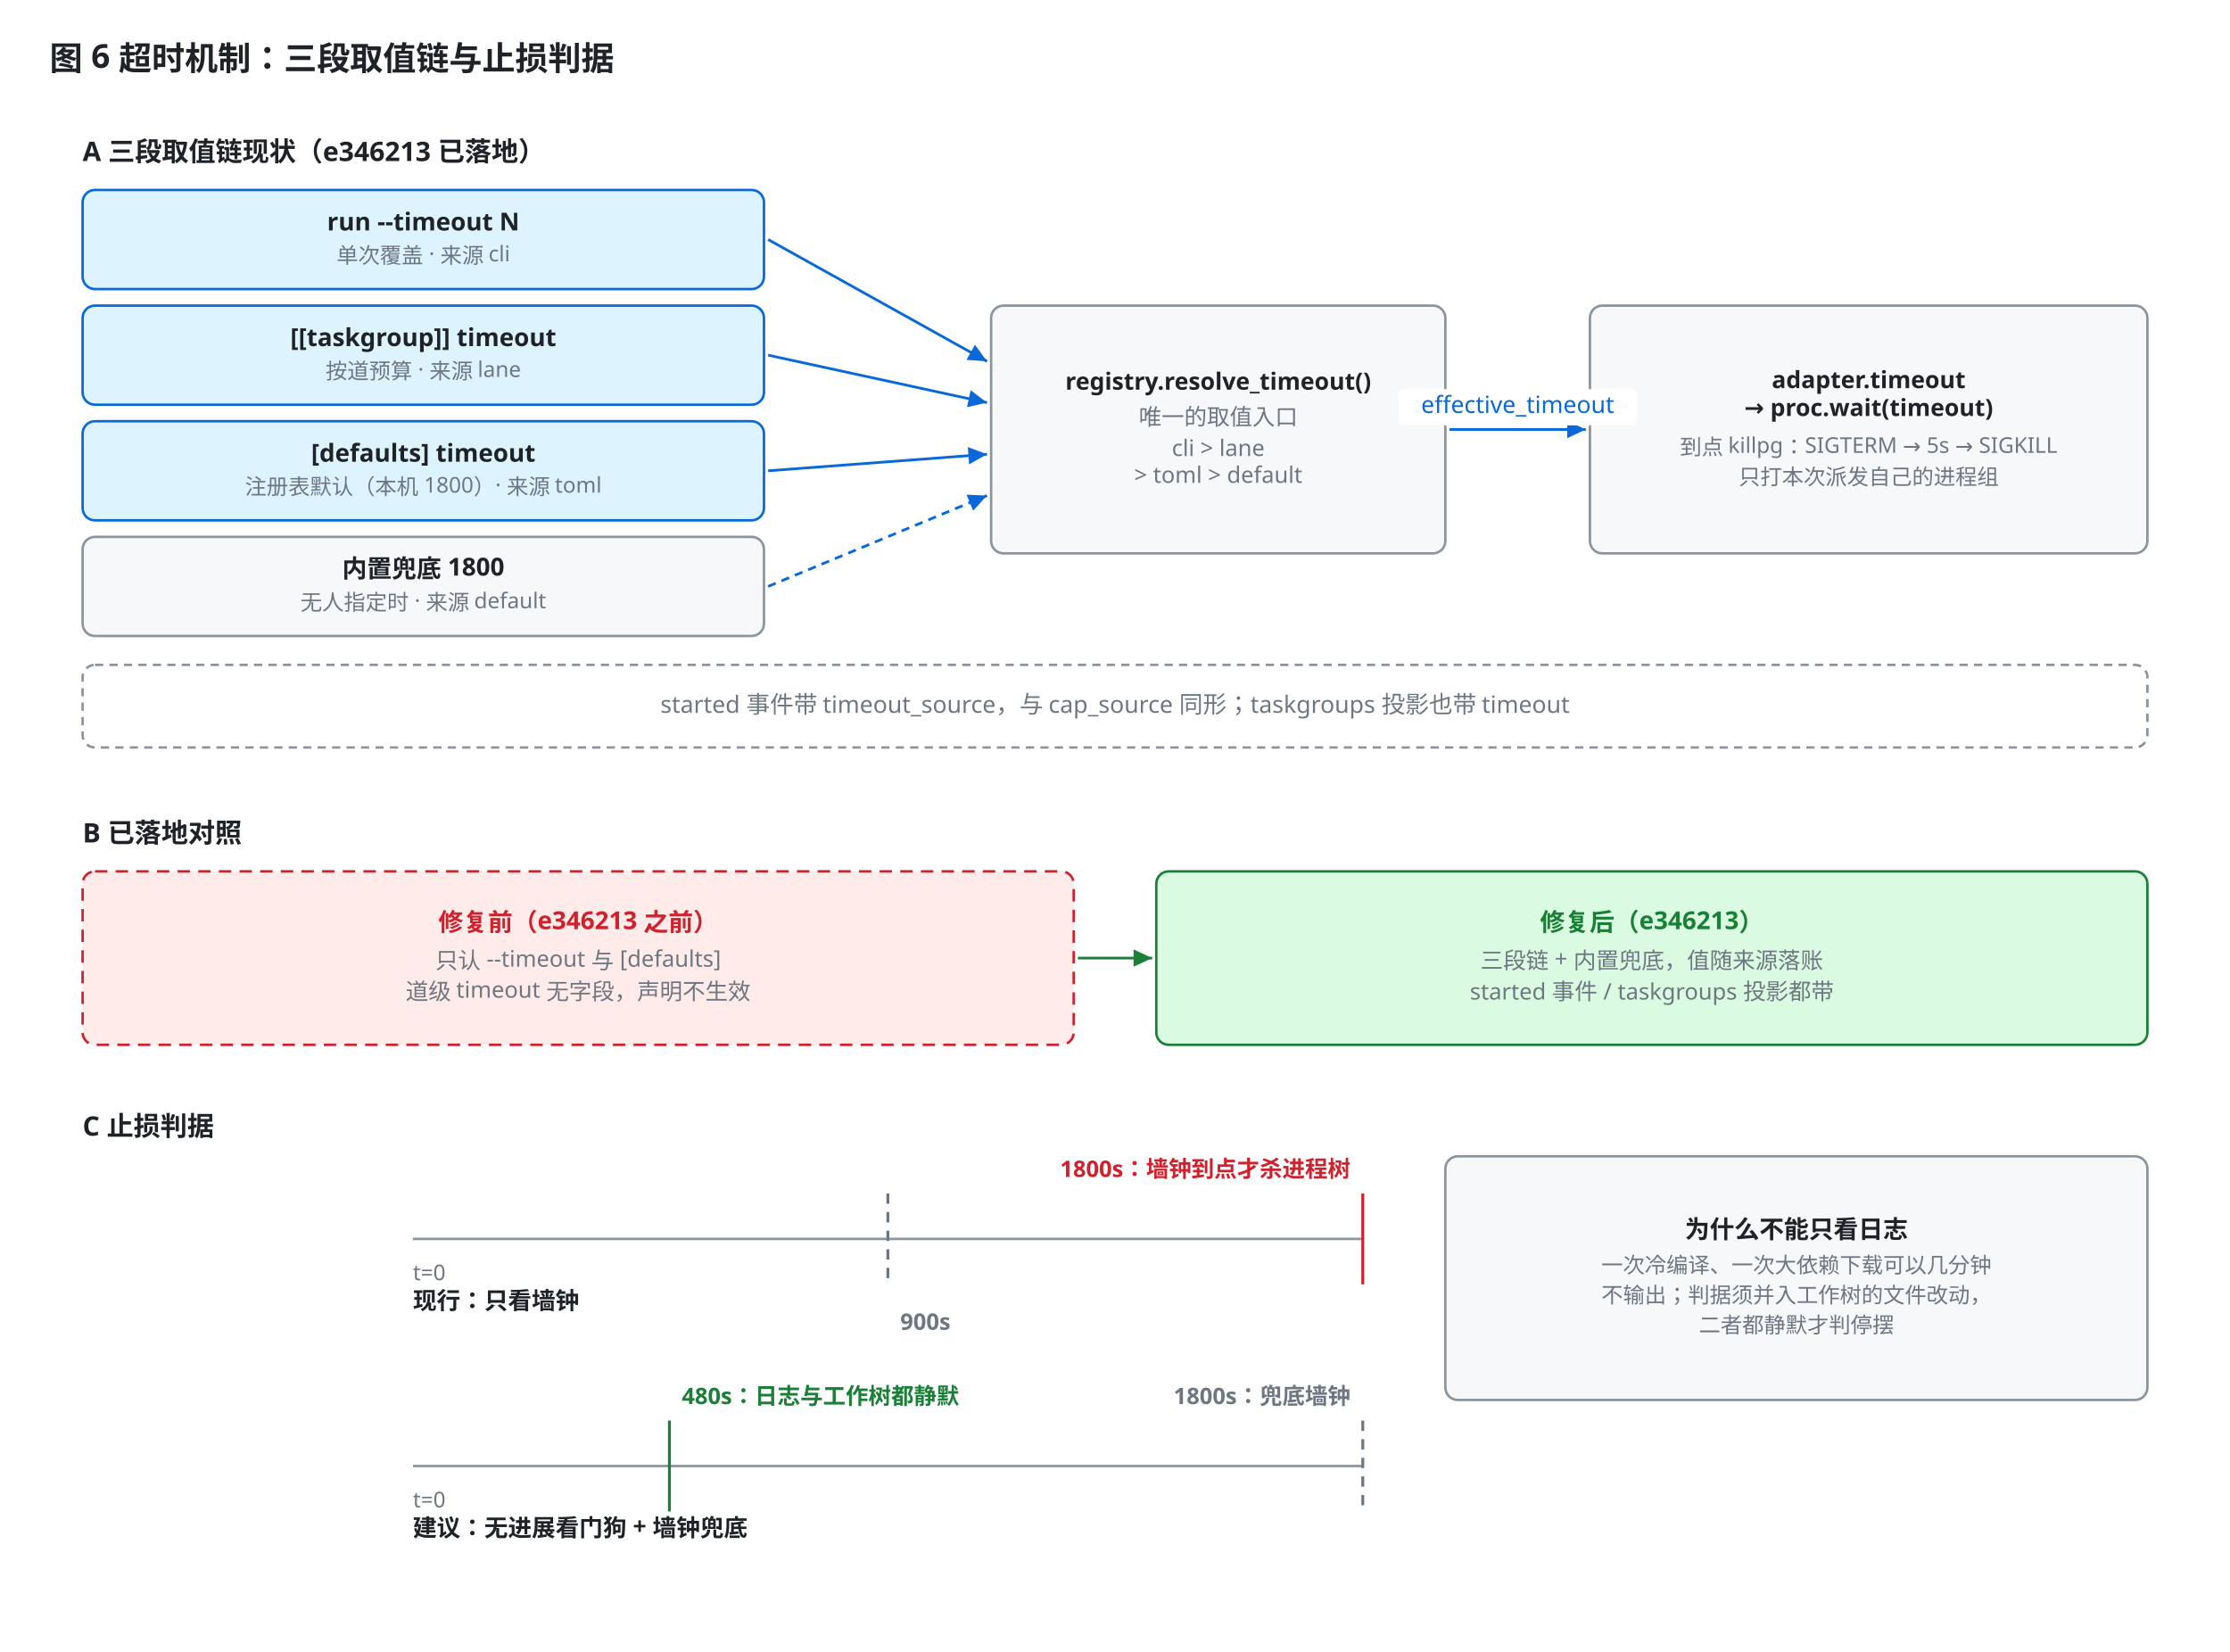
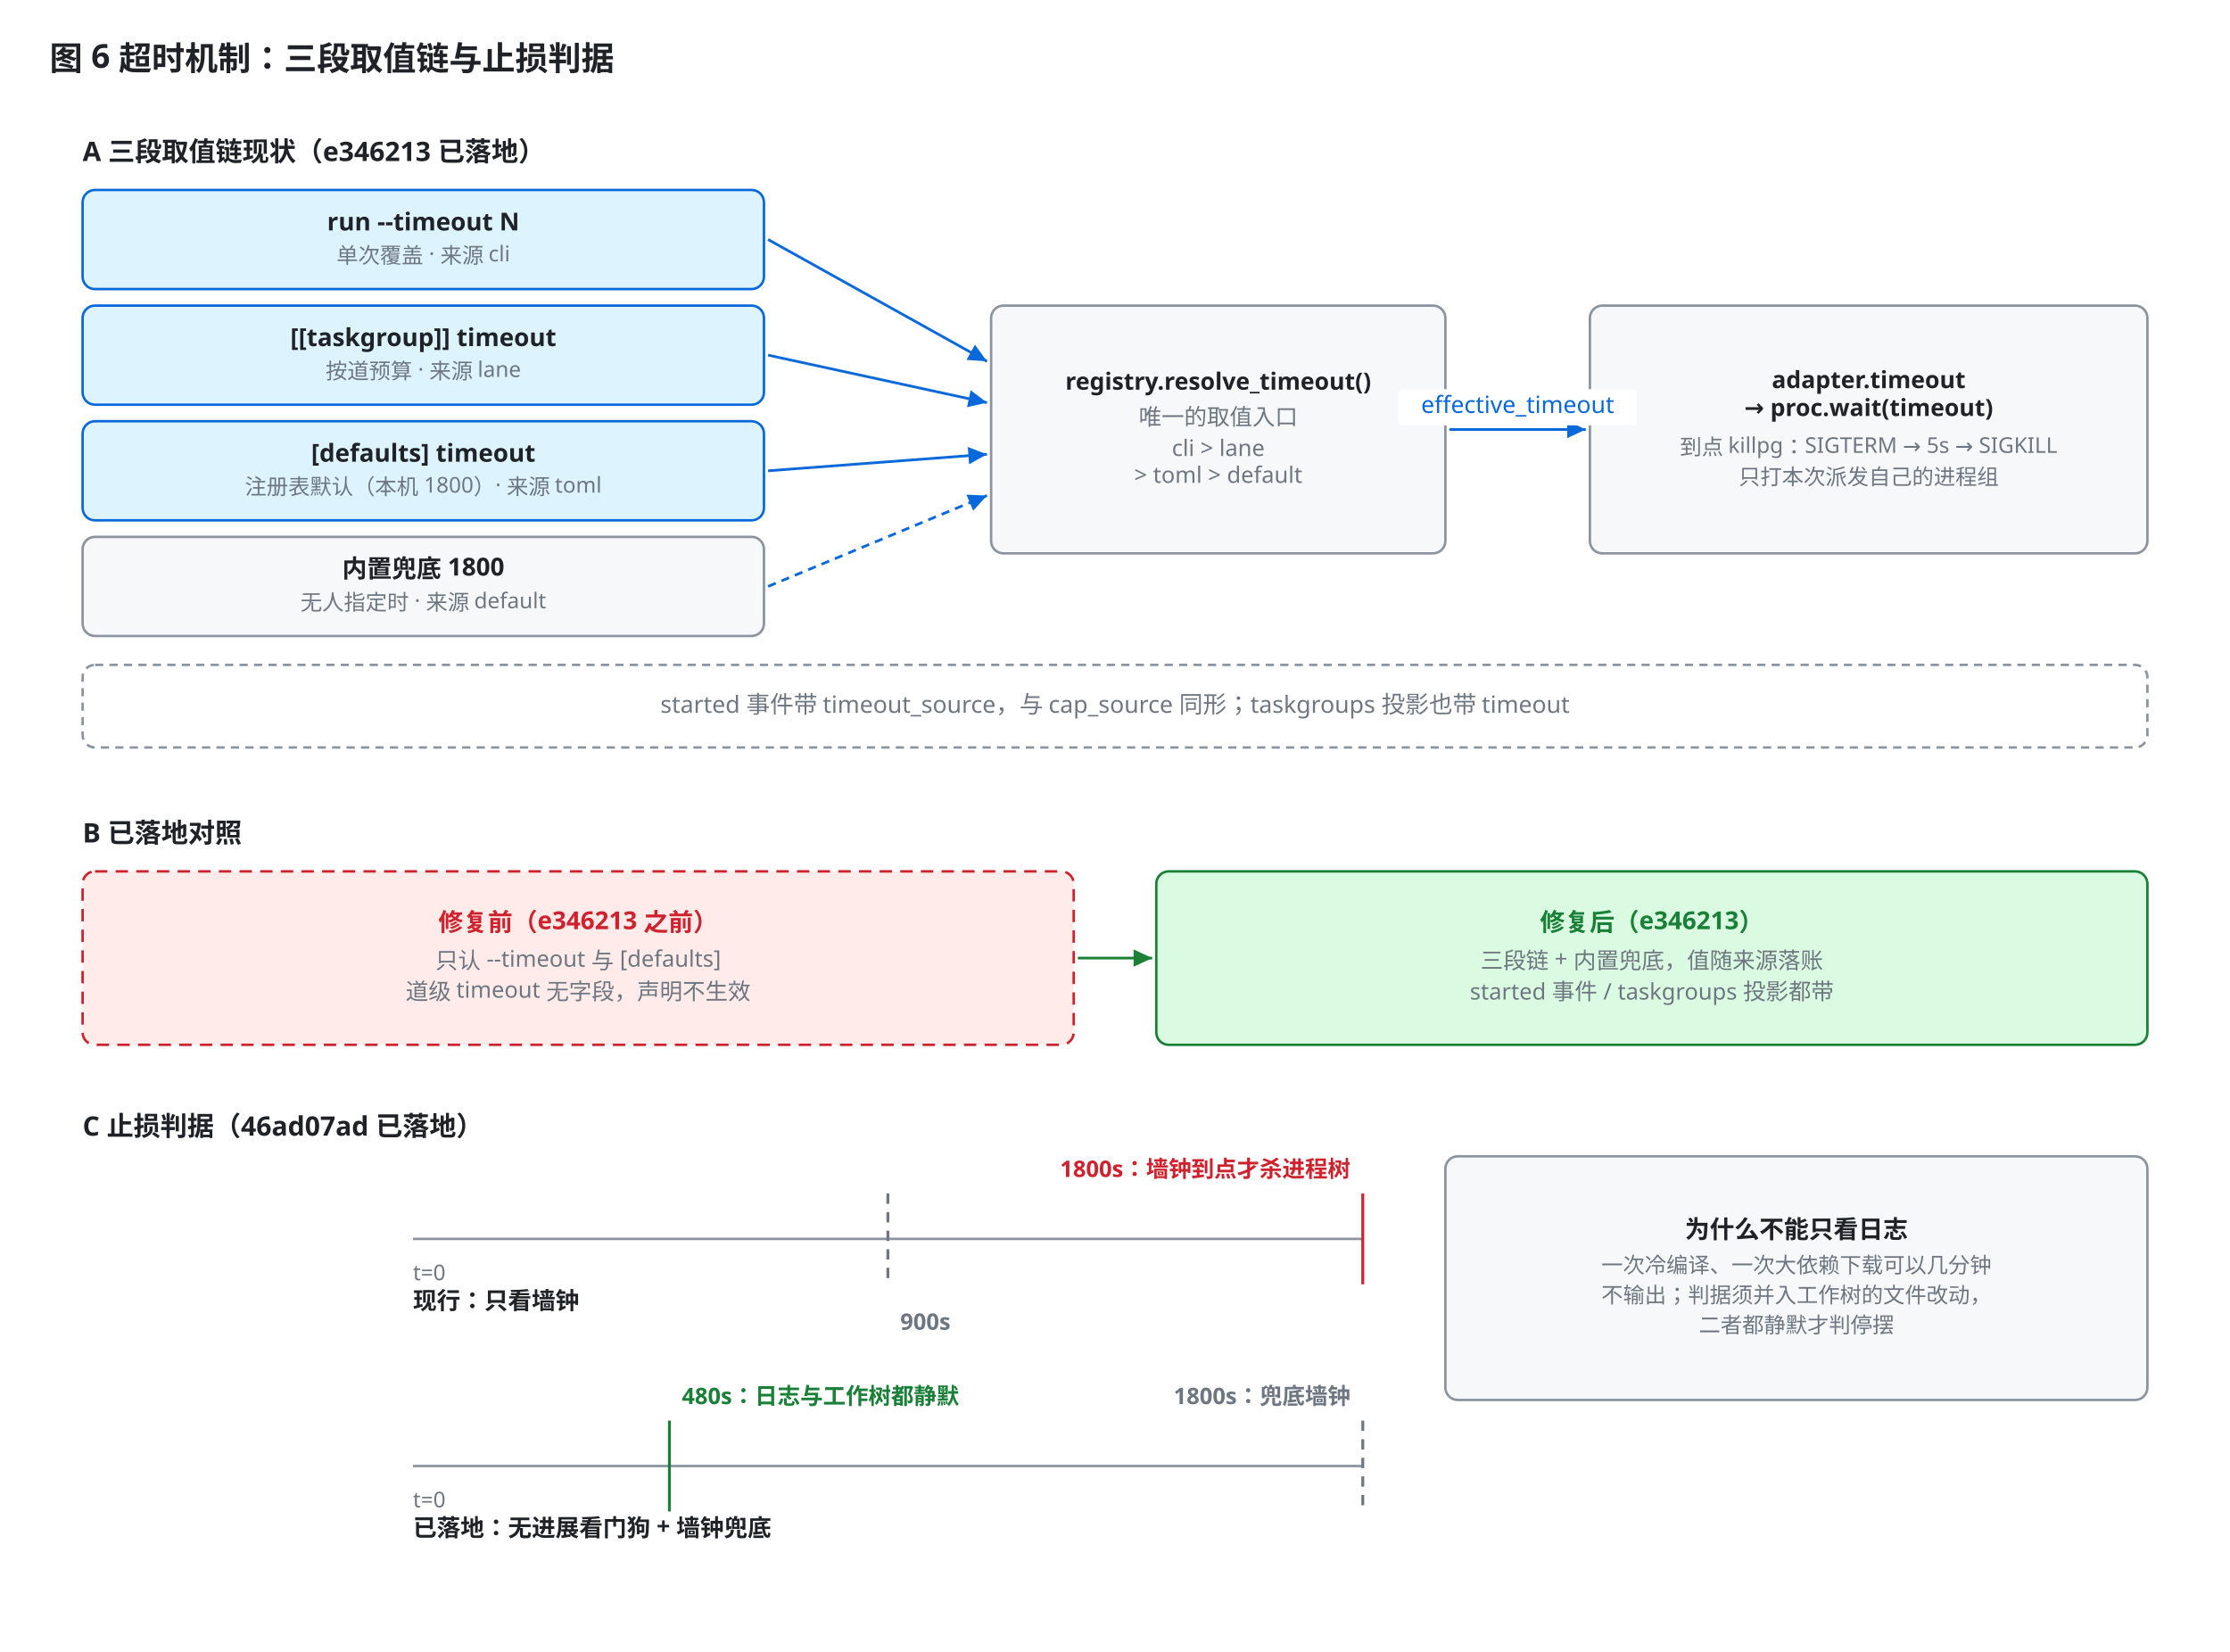
<svg xmlns="http://www.w3.org/2000/svg" width="1080" height="800" viewBox="0 0 1080 800">
  <rect width="1080" height="800" fill="white" />
  <text x="24" y="34" font-family="'PingFang SC','Hiragino Sans GB','Microsoft YaHei',sans-serif" font-size="16" fill="#1f2328" text-anchor="start" font-weight="600">图 6  超时机制：三段取值链与止损判据</text>
  <text x="40" y="78" font-family="'PingFang SC','Hiragino Sans GB','Microsoft YaHei',sans-serif" font-size="13" fill="#1f2328" text-anchor="start" font-weight="600">A 三段取值链现状（e346213 已落地）</text>
  <rect x="40" y="92" width="330" height="48" rx="6" fill="#ddf4ff" stroke="#0969da" stroke-width="1.2" />
  <text x="205.0" y="111.61" font-family="'PingFang SC','Hiragino Sans GB','Microsoft YaHei',sans-serif" font-size="12" fill="#1f2328" text-anchor="middle" font-weight="600">run --timeout N</text>
  <text x="205.0" y="127.44" font-family="'PingFang SC','Hiragino Sans GB','Microsoft YaHei',sans-serif" font-size="10.5" fill="#6e7781" text-anchor="middle" font-weight="400">单次覆盖 · 来源 cli</text>
  <rect x="40" y="148" width="330" height="48" rx="6" fill="#ddf4ff" stroke="#0969da" stroke-width="1.2" />
  <text x="205.0" y="167.61" font-family="'PingFang SC','Hiragino Sans GB','Microsoft YaHei',sans-serif" font-size="12" fill="#1f2328" text-anchor="middle" font-weight="600">[[taskgroup]] timeout</text>
  <text x="205.0" y="183.44" font-family="'PingFang SC','Hiragino Sans GB','Microsoft YaHei',sans-serif" font-size="10.5" fill="#6e7781" text-anchor="middle" font-weight="400">按道预算 · 来源 lane</text>
  <rect x="40" y="204" width="330" height="48" rx="6" fill="#ddf4ff" stroke="#0969da" stroke-width="1.2" />
  <text x="205.0" y="223.61" font-family="'PingFang SC','Hiragino Sans GB','Microsoft YaHei',sans-serif" font-size="12" fill="#1f2328" text-anchor="middle" font-weight="600">[defaults] timeout</text>
  <text x="205.0" y="239.44" font-family="'PingFang SC','Hiragino Sans GB','Microsoft YaHei',sans-serif" font-size="10.5" fill="#6e7781" text-anchor="middle" font-weight="400">注册表默认（本机 1800）· 来源 toml</text>
  <rect x="40" y="260" width="330" height="48" rx="6" fill="#f6f8fa" stroke="#8c959f" stroke-width="1.2" />
  <text x="205.0" y="279.61" font-family="'PingFang SC','Hiragino Sans GB','Microsoft YaHei',sans-serif" font-size="12" fill="#1f2328" text-anchor="middle" font-weight="600">内置兜底 1800</text>
  <text x="205.0" y="295.44" font-family="'PingFang SC','Hiragino Sans GB','Microsoft YaHei',sans-serif" font-size="10.5" fill="#6e7781" text-anchor="middle" font-weight="400">无人指定时 · 来源 default</text>
  <rect x="480" y="148" width="220" height="120" rx="6" fill="#f6f8fa" stroke="#8c959f" stroke-width="1.2" />
  <text x="590.0" y="188.72" font-family="'PingFang SC','Hiragino Sans GB','Microsoft YaHei',sans-serif" font-size="11.5" fill="#1f2328" text-anchor="middle" font-weight="600">registry.resolve_timeout()</text>
  <text x="590.0" y="205.83" font-family="'PingFang SC','Hiragino Sans GB','Microsoft YaHei',sans-serif" font-size="11" fill="#6e7781" text-anchor="middle" font-weight="400">唯一的取值入口</text>
  <text x="590.0" y="220.83" font-family="'PingFang SC','Hiragino Sans GB','Microsoft YaHei',sans-serif" font-size="11" fill="#6e7781" text-anchor="middle" font-weight="400">cli &gt; lane</text>
  <text x="590.0" y="233.83" font-family="'PingFang SC','Hiragino Sans GB','Microsoft YaHei',sans-serif" font-size="11" fill="#6e7781" text-anchor="middle" font-weight="400">&gt; toml &gt; default</text>
  <rect x="770" y="148" width="270" height="120" rx="6" fill="#f6f8fa" stroke="#8c959f" stroke-width="1.2" />
  <text x="905.0" y="187.97" font-family="'PingFang SC','Hiragino Sans GB','Microsoft YaHei',sans-serif" font-size="11.5" fill="#1f2328" text-anchor="middle" font-weight="600">adapter.timeout</text>
  <text x="905.0" y="201.47" font-family="'PingFang SC','Hiragino Sans GB','Microsoft YaHei',sans-serif" font-size="11.5" fill="#1f2328" text-anchor="middle" font-weight="600">→ proc.wait(timeout)</text>
  <text x="905.0" y="220.19" font-family="'PingFang SC','Hiragino Sans GB','Microsoft YaHei',sans-serif" font-size="10.5" fill="#6e7781" text-anchor="middle" font-weight="400">到点 killpg：SIGTERM → 5s → SIGKILL</text>
  <text x="905.0" y="234.69" font-family="'PingFang SC','Hiragino Sans GB','Microsoft YaHei',sans-serif" font-size="10.5" fill="#6e7781" text-anchor="middle" font-weight="400">只打本次派发自己的进程组</text>
  <line x1="372" y1="116" x2="478" y2="175" stroke="#0969da" stroke-width="1.3" />
  <polygon points="478,175 468.093,174.293 472.179,166.953" fill="#0969da" />
  <line x1="372" y1="172" x2="478" y2="195" stroke="#0969da" stroke-width="1.3" />
  <polygon points="478,195 468.314,197.196 470.095,188.987" fill="#0969da" />
  <line x1="372" y1="228" x2="478" y2="220" stroke="#0969da" stroke-width="1.3" />
  <polygon points="478,220 469.342,224.865 468.709,216.489" fill="#0969da" />
  <line x1="372" y1="284" x2="478" y2="240" stroke="#0969da" stroke-width="1.3" stroke-dasharray="4 3" />
  <polygon points="478,240 471.298,247.329 468.077,239.571" fill="#0969da" />
  <line x1="702" y1="208" x2="768" y2="208" stroke="#0969da" stroke-width="1.3" />
  <polygon points="768,208 759.0,212.2 759.0,203.8" fill="#0969da" />
  <rect x="677.237" y="188.5" width="115.525" height="17.5" rx="2" fill="white" stroke="none" stroke-width="1.2" />
  <text x="735.0" y="200.0" font-family="'PingFang SC','Hiragino Sans GB','Microsoft YaHei',sans-serif" font-size="11.5" fill="#0969da" text-anchor="middle" font-weight="400">effective_timeout</text>
  <rect x="40" y="322" width="1000" height="40" rx="6" fill="#ffffff" stroke="#8c959f" stroke-width="1.2" stroke-dasharray="4 3" />
  <text x="540.0" y="345.22" font-family="'PingFang SC','Hiragino Sans GB','Microsoft YaHei',sans-serif" font-size="11.5" fill="#6e7781" text-anchor="middle" font-weight="400">started 事件带 timeout_source，与 cap_source 同形；taskgroups 投影也带 timeout</text>
  <text x="40" y="408" font-family="'PingFang SC','Hiragino Sans GB','Microsoft YaHei',sans-serif" font-size="13" fill="#1f2328" text-anchor="start" font-weight="600">B 已落地对照</text>
  <rect x="40" y="422" width="480" height="84" rx="6" fill="#ffebe9" stroke="#cf222e" stroke-width="1.2" stroke-dasharray="6 4" />
  <text x="280.0" y="450.86" font-family="'PingFang SC','Hiragino Sans GB','Microsoft YaHei',sans-serif" font-size="12" fill="#cf222e" text-anchor="middle" font-weight="600">修复前（e346213 之前）</text>
  <text x="280.0" y="469.08" font-family="'PingFang SC','Hiragino Sans GB','Microsoft YaHei',sans-serif" font-size="11" fill="#6e7781" text-anchor="middle" font-weight="400">只认 --timeout 与 [defaults]</text>
  <text x="280.0" y="484.08" font-family="'PingFang SC','Hiragino Sans GB','Microsoft YaHei',sans-serif" font-size="11" fill="#6e7781" text-anchor="middle" font-weight="400">道级 timeout 无字段，声明不生效</text>
  <rect x="560" y="422" width="480" height="84" rx="6" fill="#dafbe1" stroke="#1a7f37" stroke-width="1.2" />
  <text x="800.0" y="450.86" font-family="'PingFang SC','Hiragino Sans GB','Microsoft YaHei',sans-serif" font-size="12" fill="#1a7f37" text-anchor="middle" font-weight="600">修复后（e346213）</text>
  <text x="800.0" y="469.08" font-family="'PingFang SC','Hiragino Sans GB','Microsoft YaHei',sans-serif" font-size="11" fill="#6e7781" text-anchor="middle" font-weight="400">三段链 + 内置兜底，值随来源落账</text>
  <text x="800.0" y="484.08" font-family="'PingFang SC','Hiragino Sans GB','Microsoft YaHei',sans-serif" font-size="11" fill="#6e7781" text-anchor="middle" font-weight="400">started 事件 / taskgroups 投影都带</text>
  <line x1="522" y1="464" x2="558" y2="464" stroke="#1a7f37" stroke-width="1.3" />
  <polygon points="558,464 549.0,468.2 549.0,459.8" fill="#1a7f37" />
-   <text x="40" y="550" font-family="'PingFang SC','Hiragino Sans GB','Microsoft YaHei',sans-serif" font-size="13" fill="#1f2328" text-anchor="start" font-weight="600">C 止损判据</text>
+   <text x="40" y="550" font-family="'PingFang SC','Hiragino Sans GB','Microsoft YaHei',sans-serif" font-size="13" fill="#1f2328" text-anchor="start" font-weight="600">C 止损判据（46ad07ad 已落地）</text>
  <line x1="200" y1="600" x2="660" y2="600" stroke="#8c959f" stroke-width="1.2" />
  <text x="200" y="634" font-family="'PingFang SC','Hiragino Sans GB','Microsoft YaHei',sans-serif" font-size="11.5" fill="#1f2328" text-anchor="start" font-weight="600">现行：只看墙钟</text>
  <text x="200" y="620" font-family="'PingFang SC','Hiragino Sans GB','Microsoft YaHei',sans-serif" font-size="10.5" fill="#6e7781" text-anchor="start" font-weight="400">t=0</text>
  <line x1="430.0" y1="578" x2="430.0" y2="622" stroke="#6e7781" stroke-width="1.4" stroke-dasharray="5 4" />
  <text x="436.0" y="644" font-family="'PingFang SC','Hiragino Sans GB','Microsoft YaHei',sans-serif" font-size="11" fill="#6e7781" text-anchor="start" font-weight="600">900s</text>
  <line x1="660.0" y1="578" x2="660.0" y2="622" stroke="#cf222e" stroke-width="1.4" />
  <text x="654.0" y="570" font-family="'PingFang SC','Hiragino Sans GB','Microsoft YaHei',sans-serif" font-size="11" fill="#cf222e" text-anchor="end" font-weight="600">1800s：墙钟到点才杀进程树</text>
  <line x1="200" y1="710" x2="660" y2="710" stroke="#8c959f" stroke-width="1.2" />
-   <text x="200" y="744" font-family="'PingFang SC','Hiragino Sans GB','Microsoft YaHei',sans-serif" font-size="11.5" fill="#1f2328" text-anchor="start" font-weight="600">建议：无进展看门狗 + 墙钟兜底</text>
+   <text x="200" y="744" font-family="'PingFang SC','Hiragino Sans GB','Microsoft YaHei',sans-serif" font-size="11.5" fill="#1f2328" text-anchor="start" font-weight="600">已落地：无进展看门狗 + 墙钟兜底</text>
  <text x="200" y="730" font-family="'PingFang SC','Hiragino Sans GB','Microsoft YaHei',sans-serif" font-size="10.5" fill="#6e7781" text-anchor="start" font-weight="400">t=0</text>
  <line x1="324.2" y1="688" x2="324.2" y2="732" stroke="#1a7f37" stroke-width="1.4" />
  <text x="330.2" y="680" font-family="'PingFang SC','Hiragino Sans GB','Microsoft YaHei',sans-serif" font-size="11" fill="#1a7f37" text-anchor="start" font-weight="600">480s：日志与工作树都静默</text>
  <line x1="660.0" y1="688" x2="660.0" y2="732" stroke="#6e7781" stroke-width="1.4" stroke-dasharray="5 4" />
  <text x="654.0" y="680" font-family="'PingFang SC','Hiragino Sans GB','Microsoft YaHei',sans-serif" font-size="11" fill="#6e7781" text-anchor="end" font-weight="600">1800s：兜底墙钟</text>
  <rect x="700" y="560" width="340" height="118" rx="6" fill="#f6f8fa" stroke="#8c959f" stroke-width="1.2" />
  <text x="870.0" y="599.61" font-family="'PingFang SC','Hiragino Sans GB','Microsoft YaHei',sans-serif" font-size="12" fill="#1f2328" text-anchor="middle" font-weight="600">为什么不能只看日志</text>
  <text x="870.0" y="616.44" font-family="'PingFang SC','Hiragino Sans GB','Microsoft YaHei',sans-serif" font-size="10.5" fill="#6e7781" text-anchor="middle" font-weight="400">一次冷编译、一次大依赖下载可以几分钟</text>
  <text x="870.0" y="630.94" font-family="'PingFang SC','Hiragino Sans GB','Microsoft YaHei',sans-serif" font-size="10.5" fill="#6e7781" text-anchor="middle" font-weight="400">不输出；判据须并入工作树的文件改动，</text>
  <text x="870.0" y="645.44" font-family="'PingFang SC','Hiragino Sans GB','Microsoft YaHei',sans-serif" font-size="10.5" fill="#6e7781" text-anchor="middle" font-weight="400">二者都静默才判停摆</text>
</svg>
